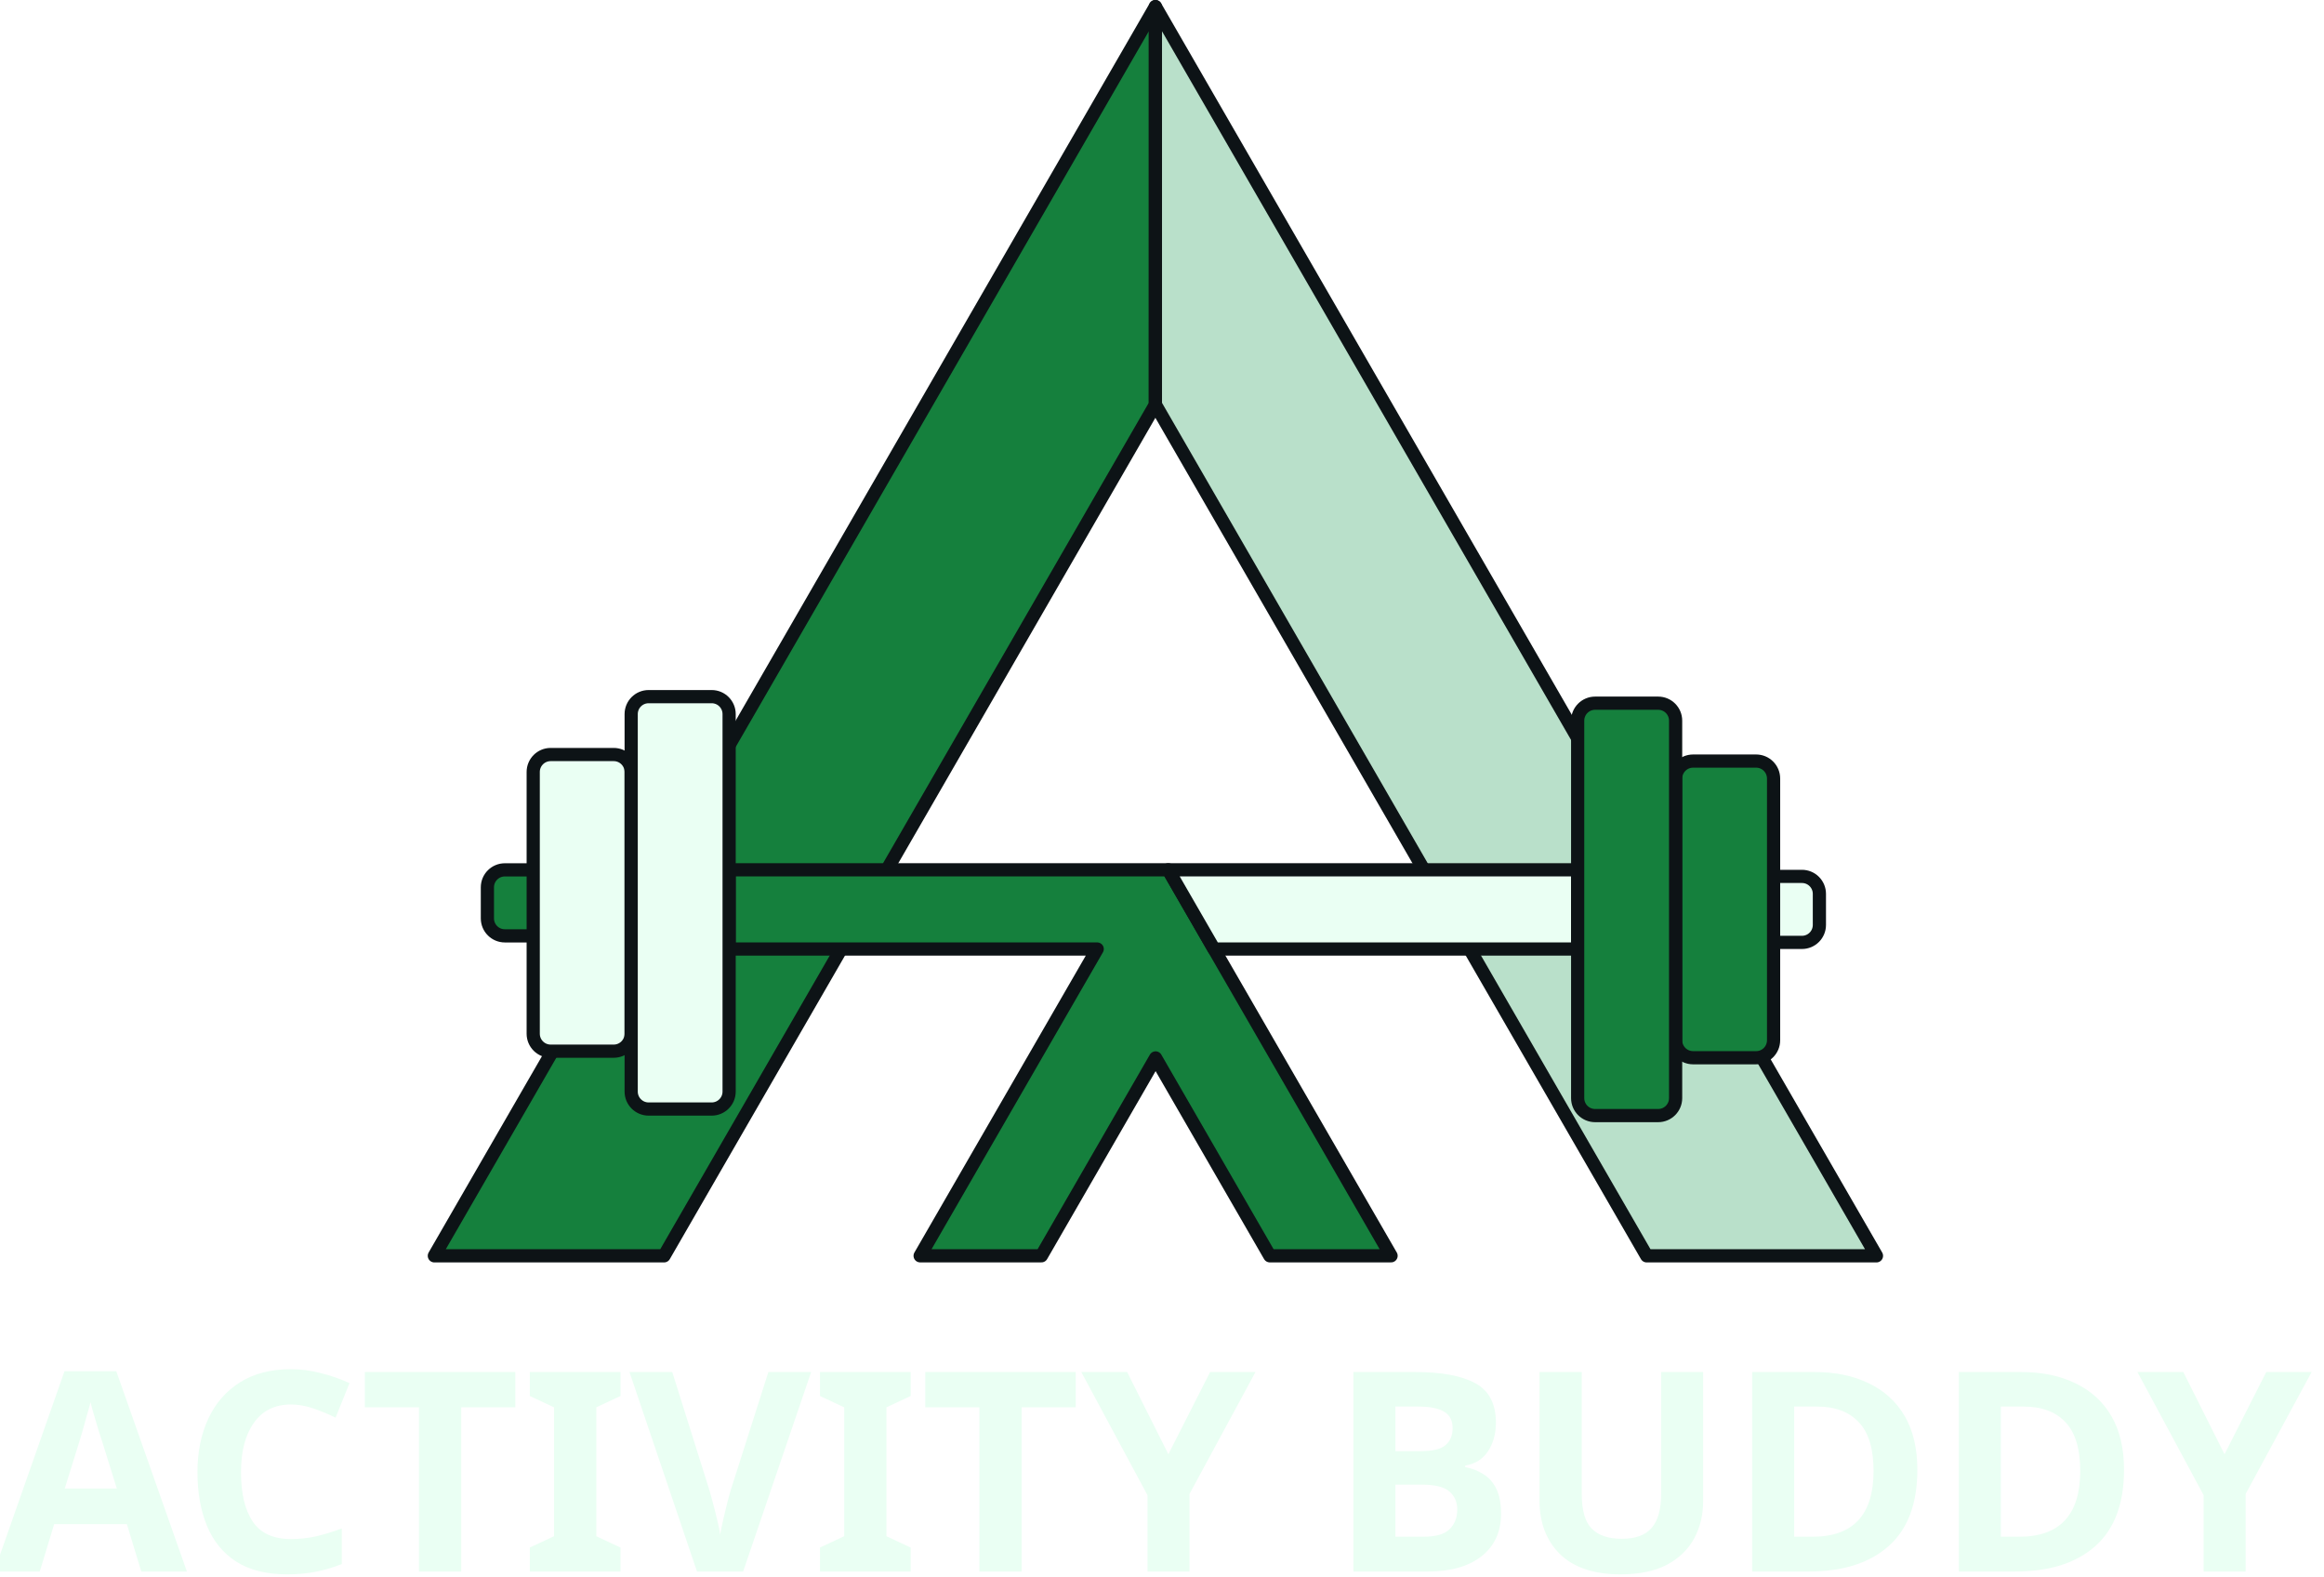
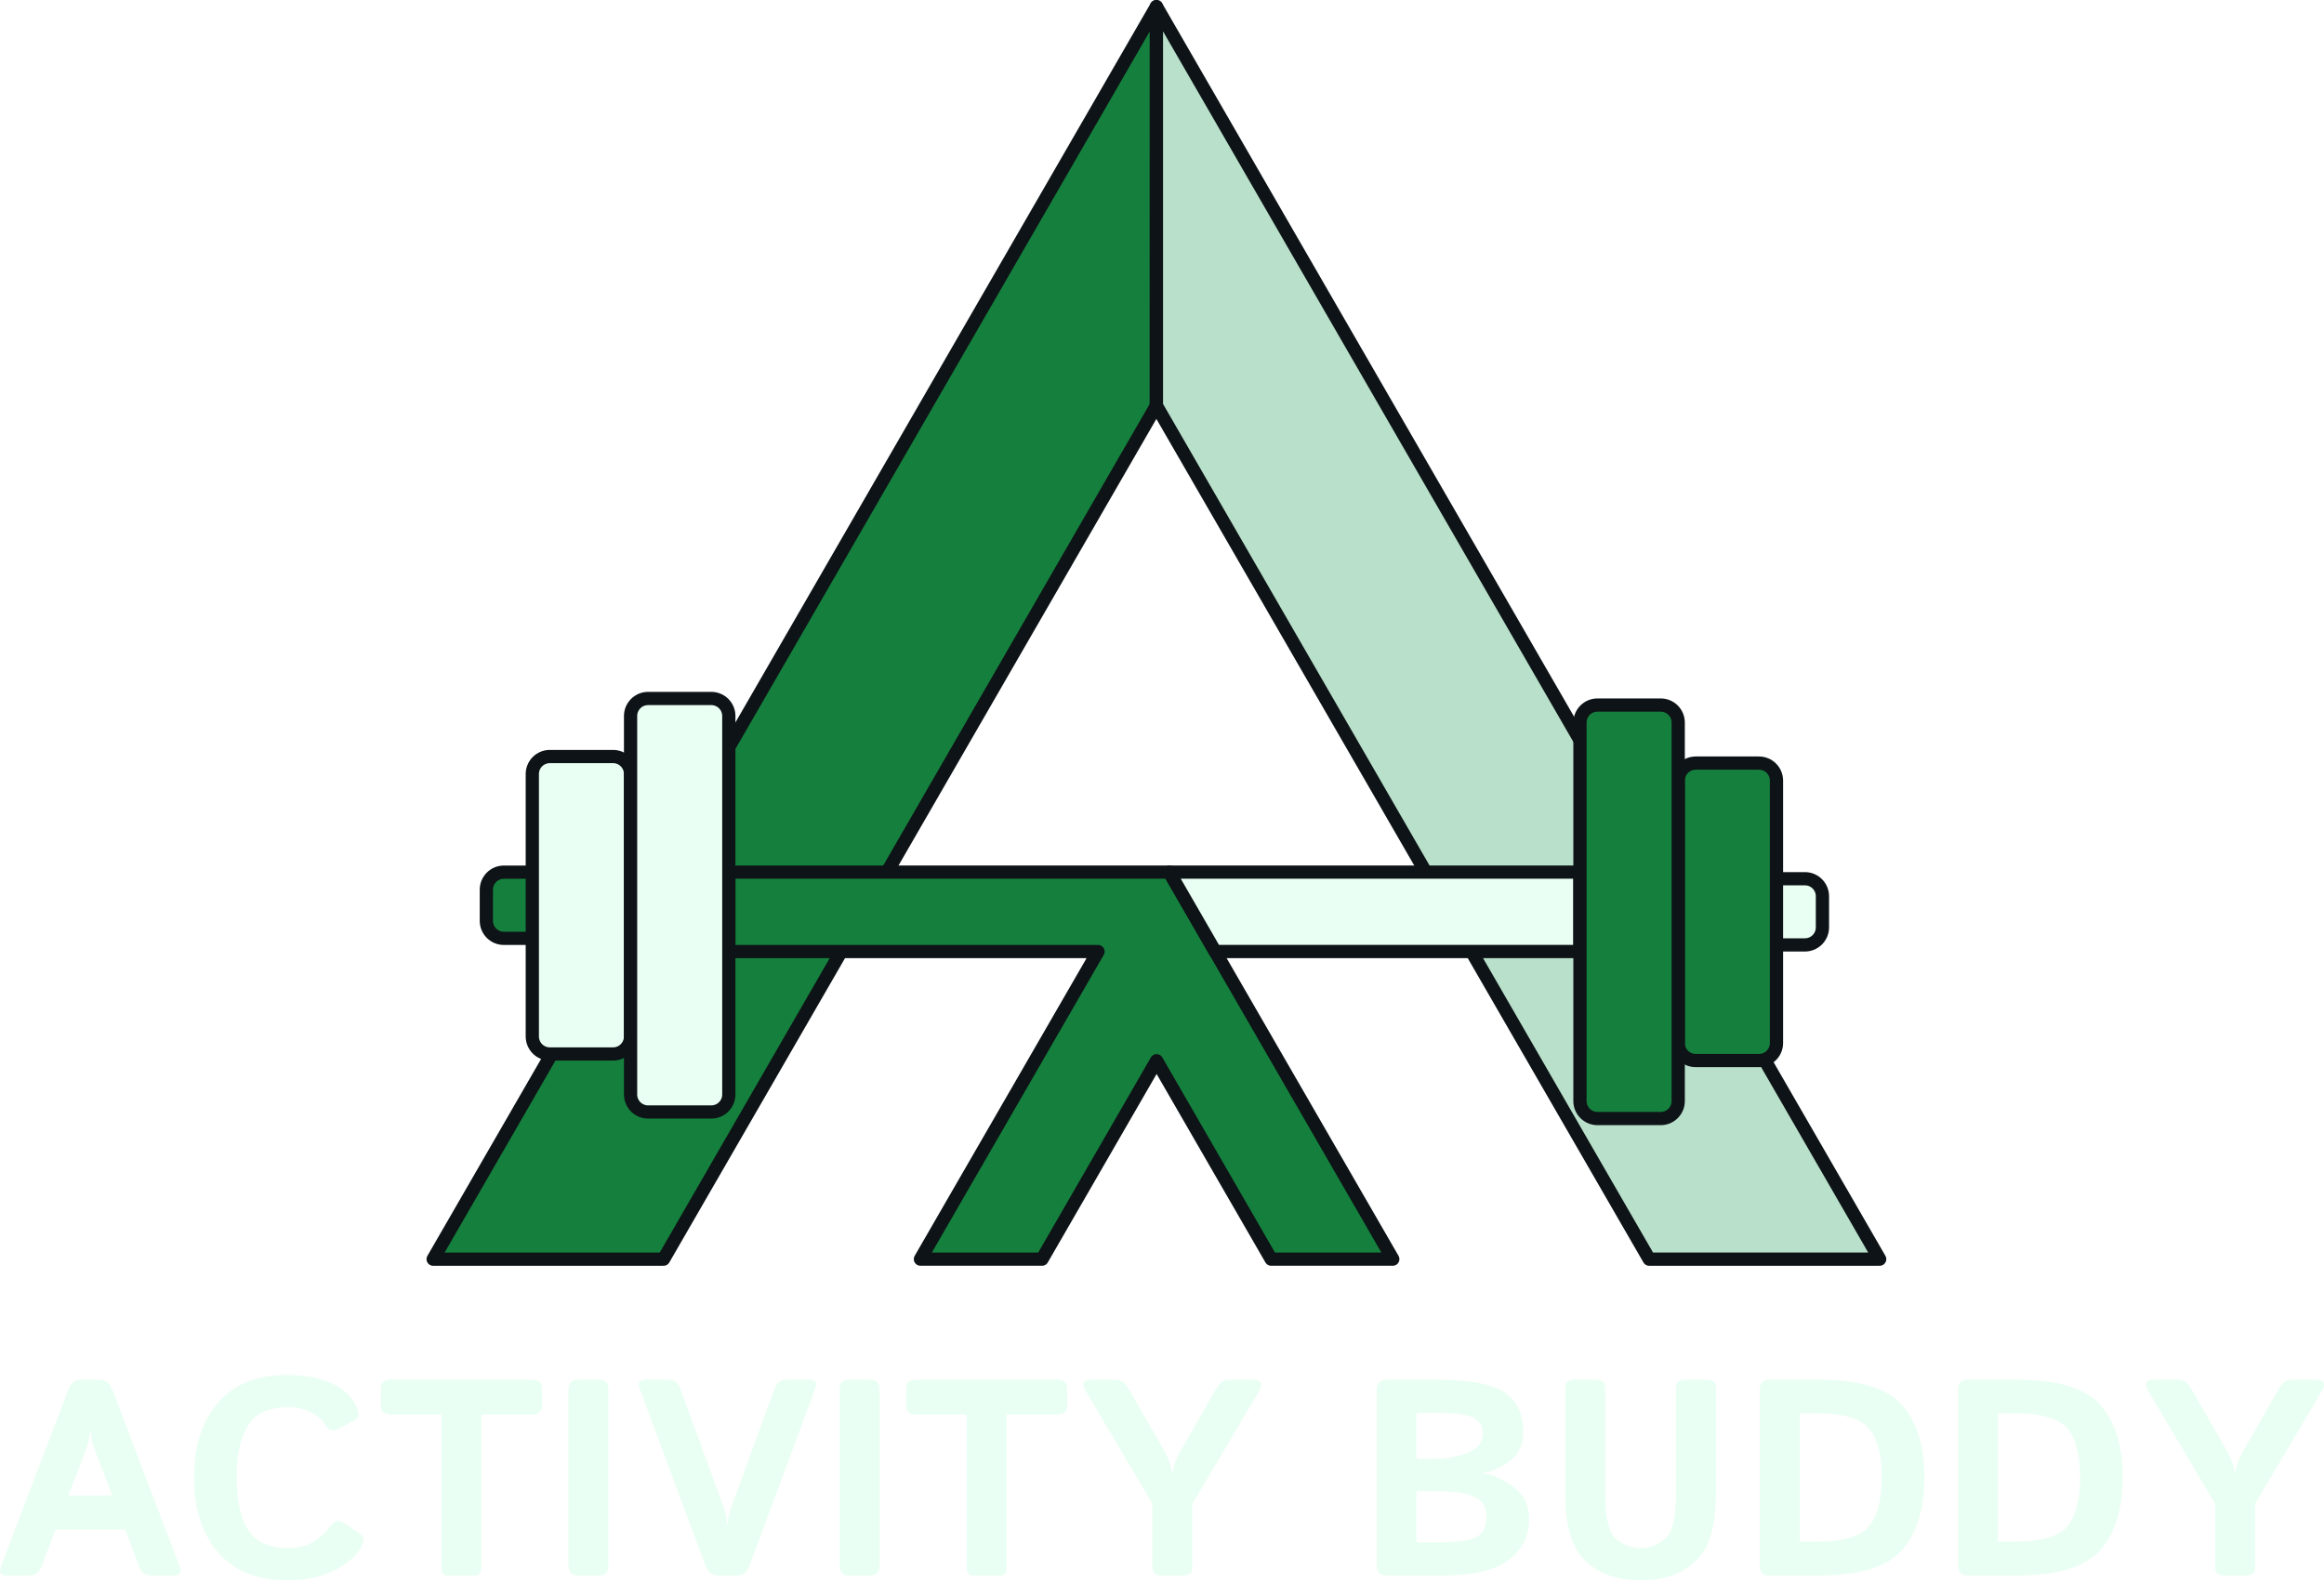
- <svg xmlns="http://www.w3.org/2000/svg" width="972.897" height="659.643" viewBox="0 0 257.412 174.53" version="1.1" id="svg1" xml:space="preserve">
+ <svg xmlns="http://www.w3.org/2000/svg" width="969.923" height="659.643" viewBox="0 0 256.625 174.53" version="1.1" id="svg1" xml:space="preserve">
  <defs id="defs1" />
-   <g id="layer1" transform="translate(-278.4228,-44.0461)">
+   <g id="layer1" transform="translate(-278.7031,-44.0461)">
    <g id="g6-9" style="display:inline" transform="matrix(1.826718,0,0,1.826718,153.543,-95.19278)">
-       <rect style="display:inline;fill:#0d1316;fill-opacity:0;stroke:none;stroke-width:0;stroke-linecap:round;stroke-linejoin:round;stroke-dasharray:none;stroke-opacity:1" id="rect19-2" width="148.317" height="148.317" x="64.263" y="52.111" />
-       <text xml:space="preserve" style="font-weight:bold;font-size:16.933px;font-family:'Istok Web';-inkscape-font-specification:'Istok Web, Bold';writing-mode:lr-tb;direction:ltr;fill:#eafff3;fill-opacity:1;stroke:none;stroke-width:0.4;stroke-linecap:round;stroke-linejoin:round;stroke-dasharray:none;stroke-opacity:1" x="68.007" y="171.486" id="text6-2">
-         <tspan id="tspan6-4" style="fill:#eafff3;fill-opacity:1;stroke:none;stroke-width:0.4;stroke-opacity:1" x="68.007" y="171.486">ACTIVITY BUDDY</tspan>
-       </text>
+       <path d="m 68.958,171.486 q -0.595,0 -0.389,-0.546 l 4.051,-10.641 q 0.256,-0.67 0.777,-0.67 h 1.158 q 0.521,0 0.777,0.67 l 4.051,10.641 q 0.207,0.546 -0.389,0.546 H 77.681 q -0.546,0 -0.761,-0.571 l -0.843,-2.224 h -4.2 l -0.843,2.224 q -0.215,0.571 -0.761,0.571 z m 3.688,-4.845 h 2.662 l -1.017,-2.629 q -0.182,-0.463 -0.223,-0.67 -0.033,-0.215 -0.074,-0.628 h -0.033 q -0.041,0.413 -0.083,0.628 -0.033,0.207 -0.215,0.67 z m 7.598,-1.083 q 0,-2.853 1.447,-4.531 1.447,-1.678 4.175,-1.678 1.571,0 2.662,0.488 1.091,0.488 1.538,1.414 0.298,0.612 -0.099,0.827 l -0.992,0.529 q -0.521,0.281 -0.86,-0.314 -0.215,-0.38 -0.802,-0.686 -0.579,-0.306 -1.364,-0.306 -1.736,0 -2.431,1.1 -0.695,1.091 -0.695,3.158 0,2.067 0.695,3.167 0.695,1.091 2.431,1.091 0.934,0 1.571,-0.422 0.645,-0.422 0.893,-0.802 0.405,-0.62 0.86,-0.314 l 0.992,0.661 q 0.405,0.273 0.083,0.827 -0.48,0.827 -1.645,1.414 -1.166,0.587 -2.836,0.587 -2.687,0 -4.159,-1.678 -1.463,-1.678 -1.463,-4.531 z m 11.914,-3.812 q -0.62,0 -0.62,-0.537 v -1.042 q 0,-0.537 0.62,-0.537 h 8.5 q 0.62,0 0.62,0.537 v 1.042 q 0,0.537 -0.62,0.537 h -3.043 v 9.285 q 0,0.455 -0.413,0.455 h -1.587 q -0.413,0 -0.413,-0.455 v -9.285 z m 11.303,9.74 q -0.579,0 -0.579,-0.62 v -10.616 q 0,-0.62 0.579,-0.62 h 1.257 q 0.579,0 0.579,0.62 v 10.616 q 0,0.62 -0.579,0.62 z m 3.721,-11.311 q -0.207,-0.546 0.389,-0.546 h 1.315 q 0.554,0 0.761,0.571 l 2.53,6.904 q 0.19,0.529 0.223,0.711 0.033,0.174 0.074,0.587 h 0.033 q 0.041,-0.413 0.074,-0.587 0.033,-0.182 0.223,-0.711 l 2.53,-6.904 q 0.207,-0.571 0.761,-0.571 h 1.315 q 0.595,0 0.389,0.546 l -3.952,10.641 q -0.248,0.67 -0.777,0.67 h -1.158 q -0.529,0 -0.777,-0.67 z m 12.667,11.311 q -0.579,0 -0.579,-0.62 v -10.616 q 0,-0.62 0.579,-0.62 h 1.257 q 0.579,0 0.579,0.62 v 10.616 q 0,0.62 -0.579,0.62 z m 4.06,-9.74 q -0.62,0 -0.62,-0.537 v -1.042 q 0,-0.537 0.62,-0.537 h 8.5 q 0.62,0 0.62,0.537 v 1.042 q 0,0.537 -0.62,0.537 h -3.043 v 9.285 q 0,0.455 -0.413,0.455 h -1.587 q -0.413,0 -0.413,-0.455 v -9.285 z m 10.244,-1.406 q -0.422,-0.711 0.389,-0.711 h 1.447 q 0.43,0 0.761,0.571 l 1.761,3.068 q 0.074,0.124 0.438,0.777 0.364,0.645 0.422,1.257 h 0.033 q 0.058,-0.612 0.422,-1.257 0.364,-0.653 0.438,-0.777 l 1.761,-3.068 q 0.331,-0.571 0.761,-0.571 h 1.447 q 0.81,0 0.389,0.711 l -4.027,6.805 v 3.886 q 0,0.455 -0.579,0.455 h -1.257 q -0.579,0 -0.579,-0.455 v -3.886 z m 18.24,11.146 q -0.661,0 -0.661,-0.62 v -10.616 q 0,-0.62 0.661,-0.62 h 2.811 q 3.175,0 4.283,0.785 1.116,0.777 1.116,2.398 0,1.133 -0.835,1.753 -0.827,0.62 -1.604,0.719 v 0.025 q 0.752,0.05 1.769,0.761 1.017,0.711 1.017,2.009 0,1.521 -1.24,2.464 -1.24,0.943 -4.093,0.943 z m 1.753,-2.017 h 1.207 q 1.753,0 2.381,-0.306 0.637,-0.306 0.637,-1.24 0,-0.876 -0.736,-1.207 -0.728,-0.339 -2.282,-0.339 h -1.207 z m 0,-5.044 h 1.083 q 1.067,0 1.993,-0.372 0.934,-0.372 0.934,-1.158 0,-0.612 -0.521,-0.926 -0.513,-0.322 -2.406,-0.322 h -1.083 z m 8.988,2.125 v -6.466 q 0,-0.455 0.579,-0.455 h 1.257 q 0.579,0 0.579,0.455 v 6.383 q 0,2.232 0.653,2.795 0.661,0.554 1.488,0.554 0.827,0 1.48,-0.554 0.661,-0.562 0.661,-2.795 v -6.383 q 0,-0.455 0.579,-0.455 h 1.257 q 0.579,0 0.579,0.455 v 6.466 q 0,2.894 -1.224,4.06 -1.224,1.158 -3.332,1.158 -2.108,0 -3.332,-1.158 -1.224,-1.166 -1.224,-4.06 z m 12.336,4.936 q -0.579,0 -0.579,-0.62 v -10.616 q 0,-0.62 0.579,-0.62 h 2.886 q 3.803,0 5.143,1.538 1.348,1.538 1.348,4.374 0,2.836 -1.348,4.39 -1.339,1.554 -5.143,1.554 z m 1.836,-2.051 h 0.893 q 2.563,0 3.316,-0.951 0.752,-0.959 0.752,-2.943 0,-1.984 -0.752,-2.927 -0.752,-0.951 -3.316,-0.951 h -0.893 z m 10.153,2.051 q -0.579,0 -0.579,-0.62 v -10.616 q 0,-0.62 0.579,-0.62 h 2.886 q 3.803,0 5.143,1.538 1.348,1.538 1.348,4.374 0,2.836 -1.348,4.39 -1.339,1.554 -5.143,1.554 z m 1.836,-2.051 h 0.893 q 2.563,0 3.316,-0.951 0.752,-0.959 0.752,-2.943 0,-1.984 -0.752,-2.927 -0.752,-0.951 -3.316,-0.951 h -0.893 z m 9.095,-9.095 q -0.422,-0.711 0.389,-0.711 h 1.447 q 0.43,0 0.761,0.571 l 1.761,3.068 q 0.074,0.124 0.438,0.777 0.364,0.645 0.422,1.257 h 0.033 q 0.058,-0.612 0.422,-1.257 0.364,-0.653 0.438,-0.777 l 1.761,-3.068 q 0.331,-0.571 0.761,-0.571 h 1.447 q 0.81,0 0.389,0.711 l -4.027,6.805 v 3.886 q 0,0.455 -0.579,0.455 h -1.257 q -0.579,0 -0.579,-0.455 v -3.886 z" id="text6-2" style="font-weight:bold;font-size:16.933px;font-family:'Istok Web';-inkscape-font-specification:'Istok Web, Bold';fill:#eafff3;stroke-width:0.4;stroke-linecap:round;stroke-linejoin:round" aria-label="ACTIVITY BUDDY" />
      <g id="g12-7" style="display:inline" transform="translate(0.3990232,1.086306)">
        <path id="path9-4-7" style="display:inline;fill:#15803d;fill-opacity:1;stroke:#0d1316;stroke-width:0.19;stroke-linecap:round;stroke-linejoin:round;stroke-dasharray:none;stroke-opacity:1" d="m 115.806,151.647 -10.368,17.958 h 3.303 l 7.064,-12.236 z" transform="matrix(4.216871,0,0,4.216871,-350.3173,-563.9384)" />
        <path id="path13-5" style="display:inline;fill:#b9e0ca;fill-opacity:1;stroke:#0d1316;stroke-width:0.19;stroke-linecap:round;stroke-linejoin:round;stroke-dasharray:none;stroke-opacity:1" d="m 115.806,151.647 v 5.722 l 7.064,12.236 h 3.304 z" transform="matrix(4.216871,0,0,4.216871,-350.3173,-563.9384)" />
      </g>
      <g id="g13-8" transform="translate(0.1340492,0.7580218)">
        <path id="path9-6-1" style="display:inline;fill:#15803d;fill-opacity:1;stroke:#0d1316;stroke-width:0.581;stroke-linecap:round;stroke-linejoin:round;stroke-dasharray:none;stroke-opacity:1" d="m 97.026,152.613 v 3.488 h 16.209 l -7.797,13.504 h 5.34 l 5.028,-8.71 5.028,8.71 h 5.34 l -7.797,-13.504 -2.014,-3.488 z" transform="matrix(1.377069,0,0,1.377069,-21.17461,-81.96695)" />
        <path id="path19-2" style="display:inline;fill:#eafff3;fill-opacity:1;stroke:#0d1316;stroke-width:0.581;stroke-linecap:round;stroke-linejoin:round;stroke-dasharray:none;stroke-opacity:1" d="m 116.364,152.613 2.013,3.487 h 16.012 v -3.487 z" transform="matrix(1.377069,0,0,1.377069,-21.17461,-81.96695)" />
      </g>
      <g id="g9-9" style="display:inline" transform="translate(2.831176,-2.842556)">
        <path style="fill:#15803d;fill-opacity:1;stroke:#0d1316;stroke-width:0.8;stroke-linecap:round;stroke-linejoin:round;stroke-dasharray:none;stroke-opacity:1" id="rect6-3" width="5.556" height="4.002" x="95.085" y="131.796" d="m 96.143,131.796 h 3.44 a 1.058,1.058 45 0 1 1.058,1.058 v 1.885 a 1.058,1.058 135 0 1 -1.058,1.058 h -3.44 a 1.058,1.058 45 0 1 -1.058,-1.058 l 0,-1.885 a 1.058,1.058 135 0 1 1.058,-1.058 z" />
        <path style="fill:#eafff3;fill-opacity:1;stroke:#0d1316;stroke-width:0.8;stroke-linecap:round;stroke-linejoin:round;stroke-dasharray:none;stroke-opacity:1" id="rect7-6" width="5.94" height="17.984" x="97.863" y="124.805" d="m 98.921,124.805 h 3.823 a 1.058,1.058 45 0 1 1.058,1.058 v 15.867 a 1.058,1.058 135 0 1 -1.058,1.058 h -3.823 a 1.058,1.058 45 0 1 -1.058,-1.058 v -15.867 a 1.058,1.058 135 0 1 1.058,-1.058 z" />
        <path style="fill:#eafff3;fill-opacity:1;stroke:#0d1316;stroke-width:0.8;stroke-linecap:round;stroke-linejoin:round;stroke-dasharray:none;stroke-opacity:1" id="rect7-4-8" width="5.94" height="25" x="103.803" y="121.296" d="m 104.861,121.296 h 3.823 a 1.058,1.058 45 0 1 1.058,1.058 v 22.883 a 1.058,1.058 135 0 1 -1.058,1.058 h -3.823 a 1.058,1.058 45 0 1 -1.058,-1.058 v -22.883 a 1.058,1.058 135 0 1 1.058,-1.058 z" />
        <path style="fill:#eafff3;fill-opacity:1;stroke:#0d1316;stroke-width:0.8;stroke-linecap:round;stroke-linejoin:round;stroke-dasharray:none;stroke-opacity:1" id="rect6-8-0" width="5.556" height="4.002" x="95.085" y="131.796" d="m 96.143,131.796 h 3.44 a 1.058,1.058 45 0 1 1.058,1.058 v 1.885 a 1.058,1.058 135 0 1 -1.058,1.058 h -3.44 a 1.058,1.058 45 0 1 -1.058,-1.058 l 0,-1.885 a 1.058,1.058 135 0 1 1.058,-1.058 z" transform="matrix(-1,0,0,1,270.9351,0.3968811)" />
        <path style="fill:#15803d;fill-opacity:1;stroke:#0d1316;stroke-width:0.8;stroke-linecap:round;stroke-linejoin:round;stroke-dasharray:none;stroke-opacity:1" id="rect7-8-2" width="5.94" height="17.984" x="97.863" y="124.805" d="m 98.921,124.805 h 3.823 a 1.058,1.058 45 0 1 1.058,1.058 v 15.867 a 1.058,1.058 135 0 1 -1.058,1.058 h -3.823 a 1.058,1.058 45 0 1 -1.058,-1.058 v -15.867 a 1.058,1.058 135 0 1 1.058,-1.058 z" transform="matrix(-1,0,0,1,270.9351,0.3968811)" />
        <path style="fill:#15803d;fill-opacity:1;stroke:#0d1316;stroke-width:0.8;stroke-linecap:round;stroke-linejoin:round;stroke-dasharray:none;stroke-opacity:1" id="rect7-4-3-1" width="5.94" height="25" x="103.803" y="121.296" d="m 104.861,121.296 h 3.823 a 1.058,1.058 45 0 1 1.058,1.058 v 22.883 a 1.058,1.058 135 0 1 -1.058,1.058 h -3.823 a 1.058,1.058 45 0 1 -1.058,-1.058 v -22.883 a 1.058,1.058 135 0 1 1.058,-1.058 z" transform="matrix(-1,0,0,1,270.9351,0.3968811)" />
      </g>
    </g>
  </g>
</svg>
